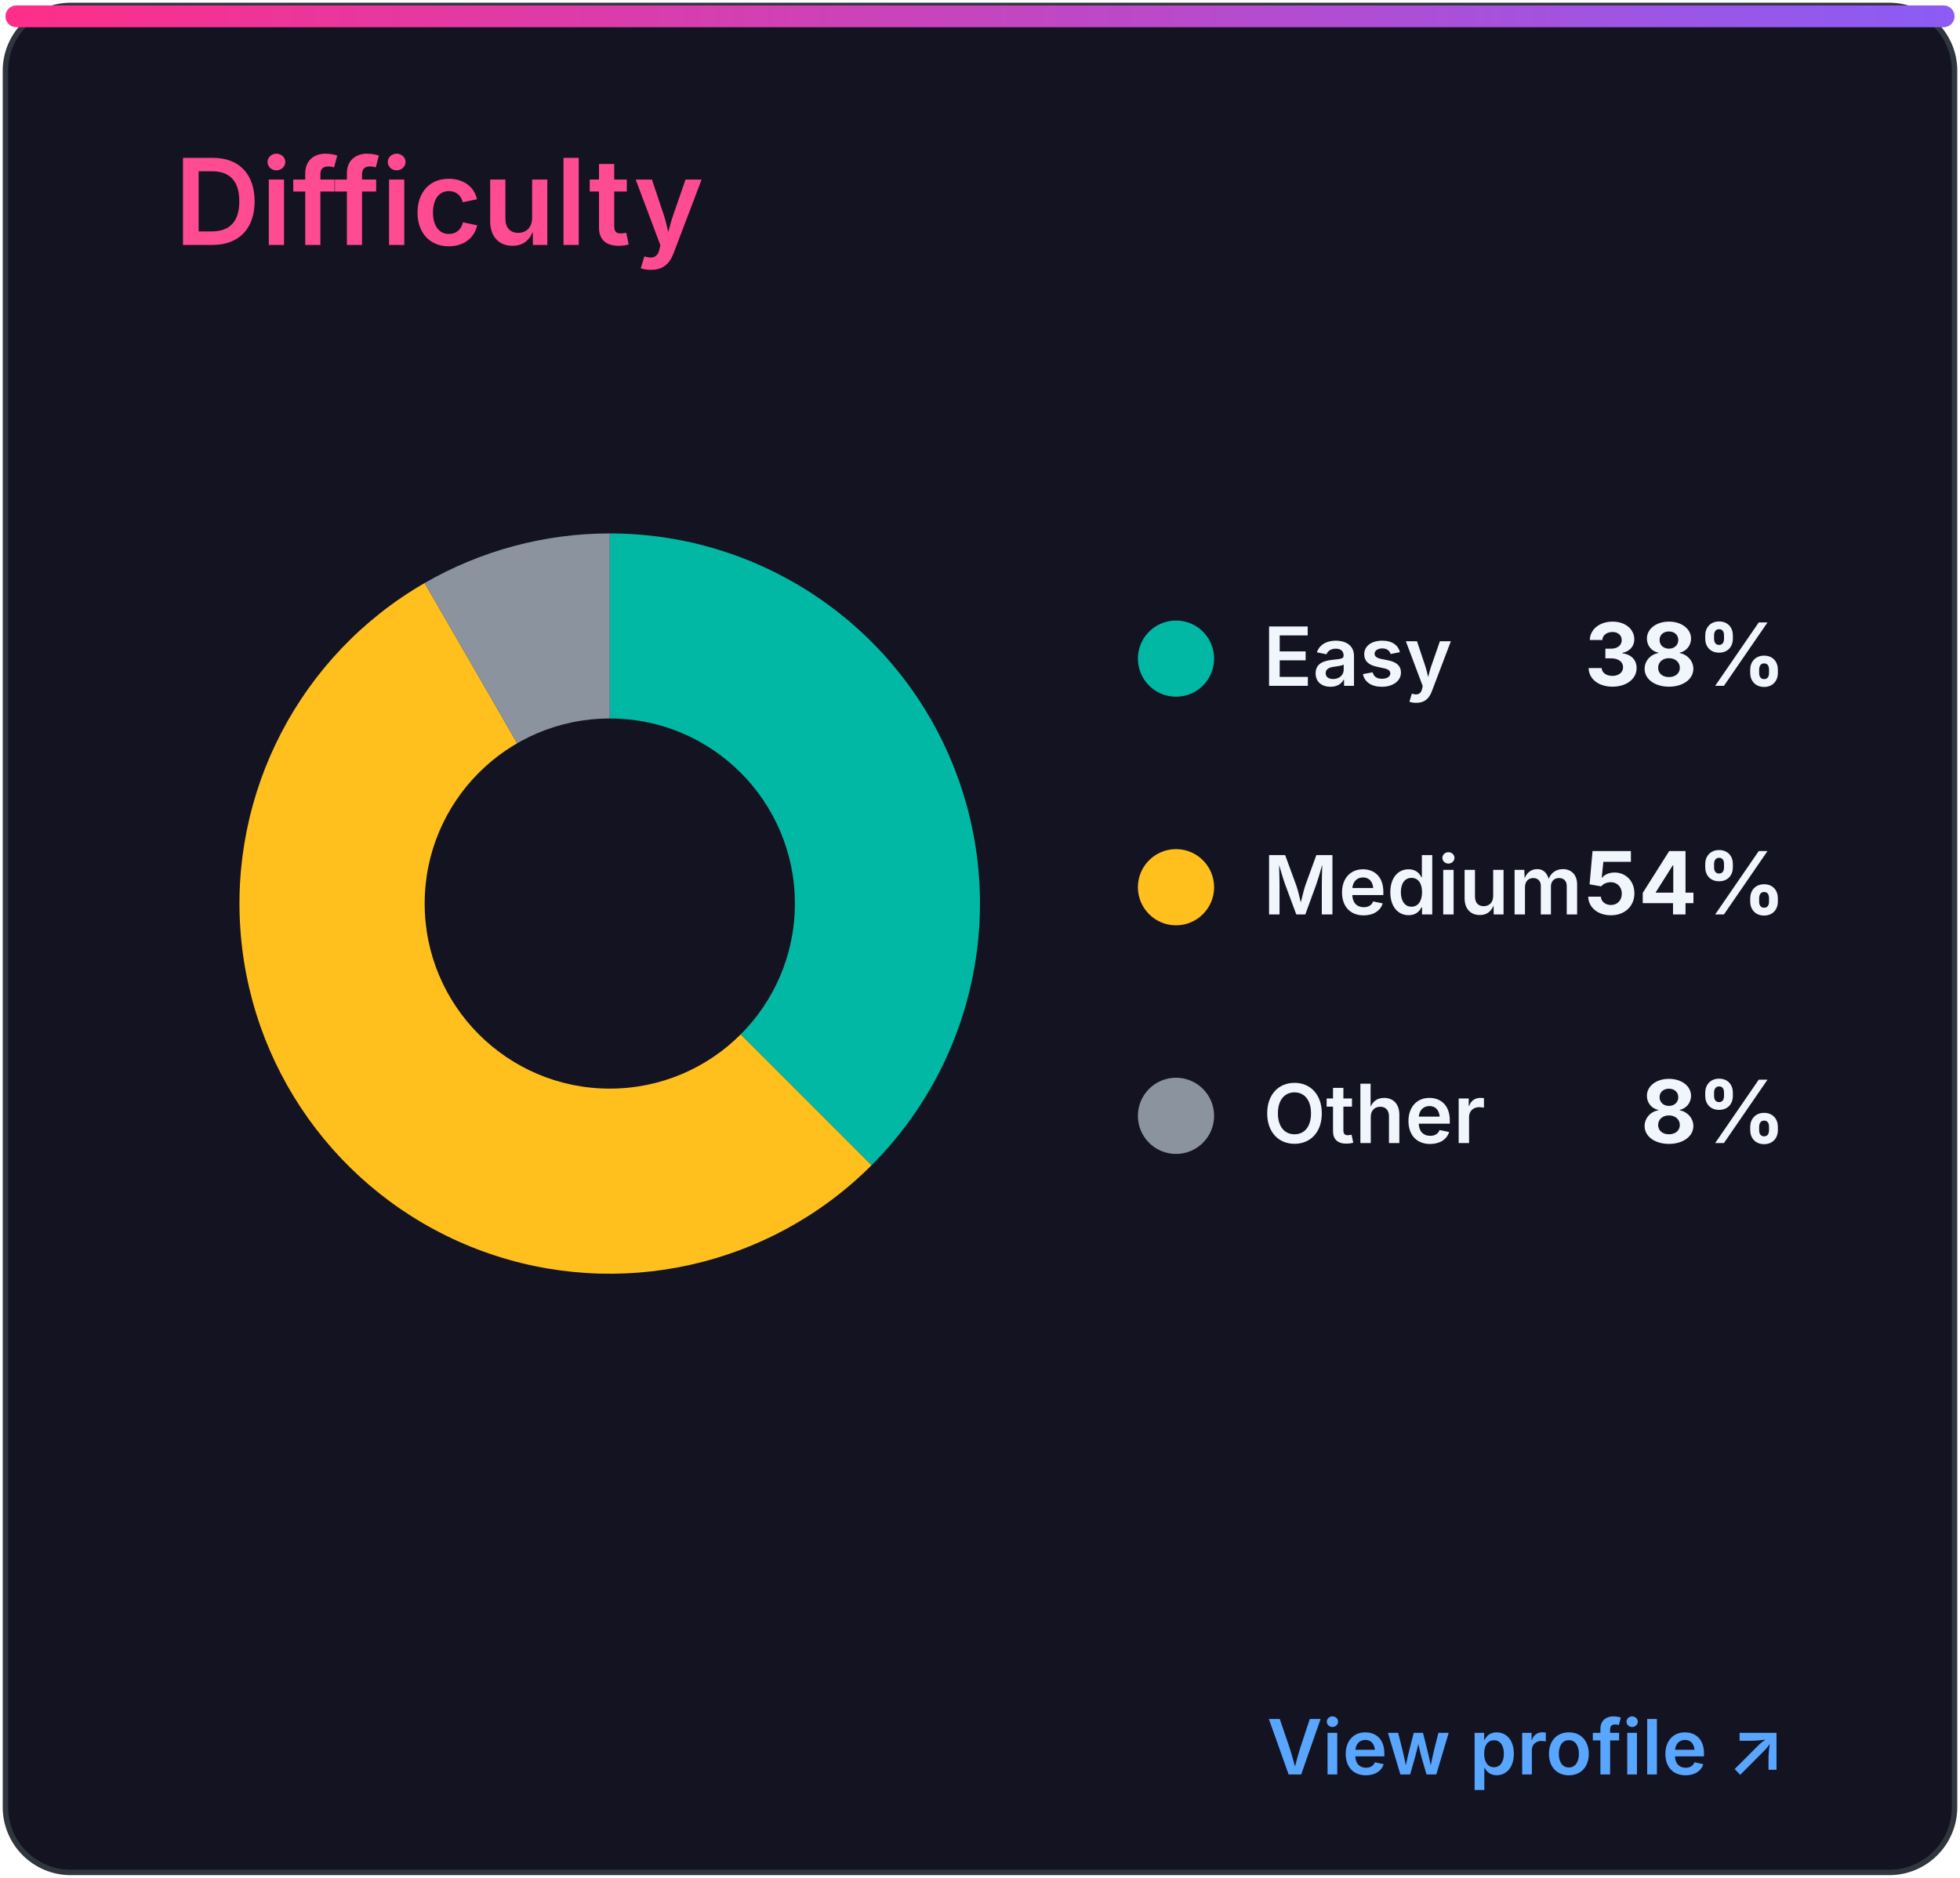
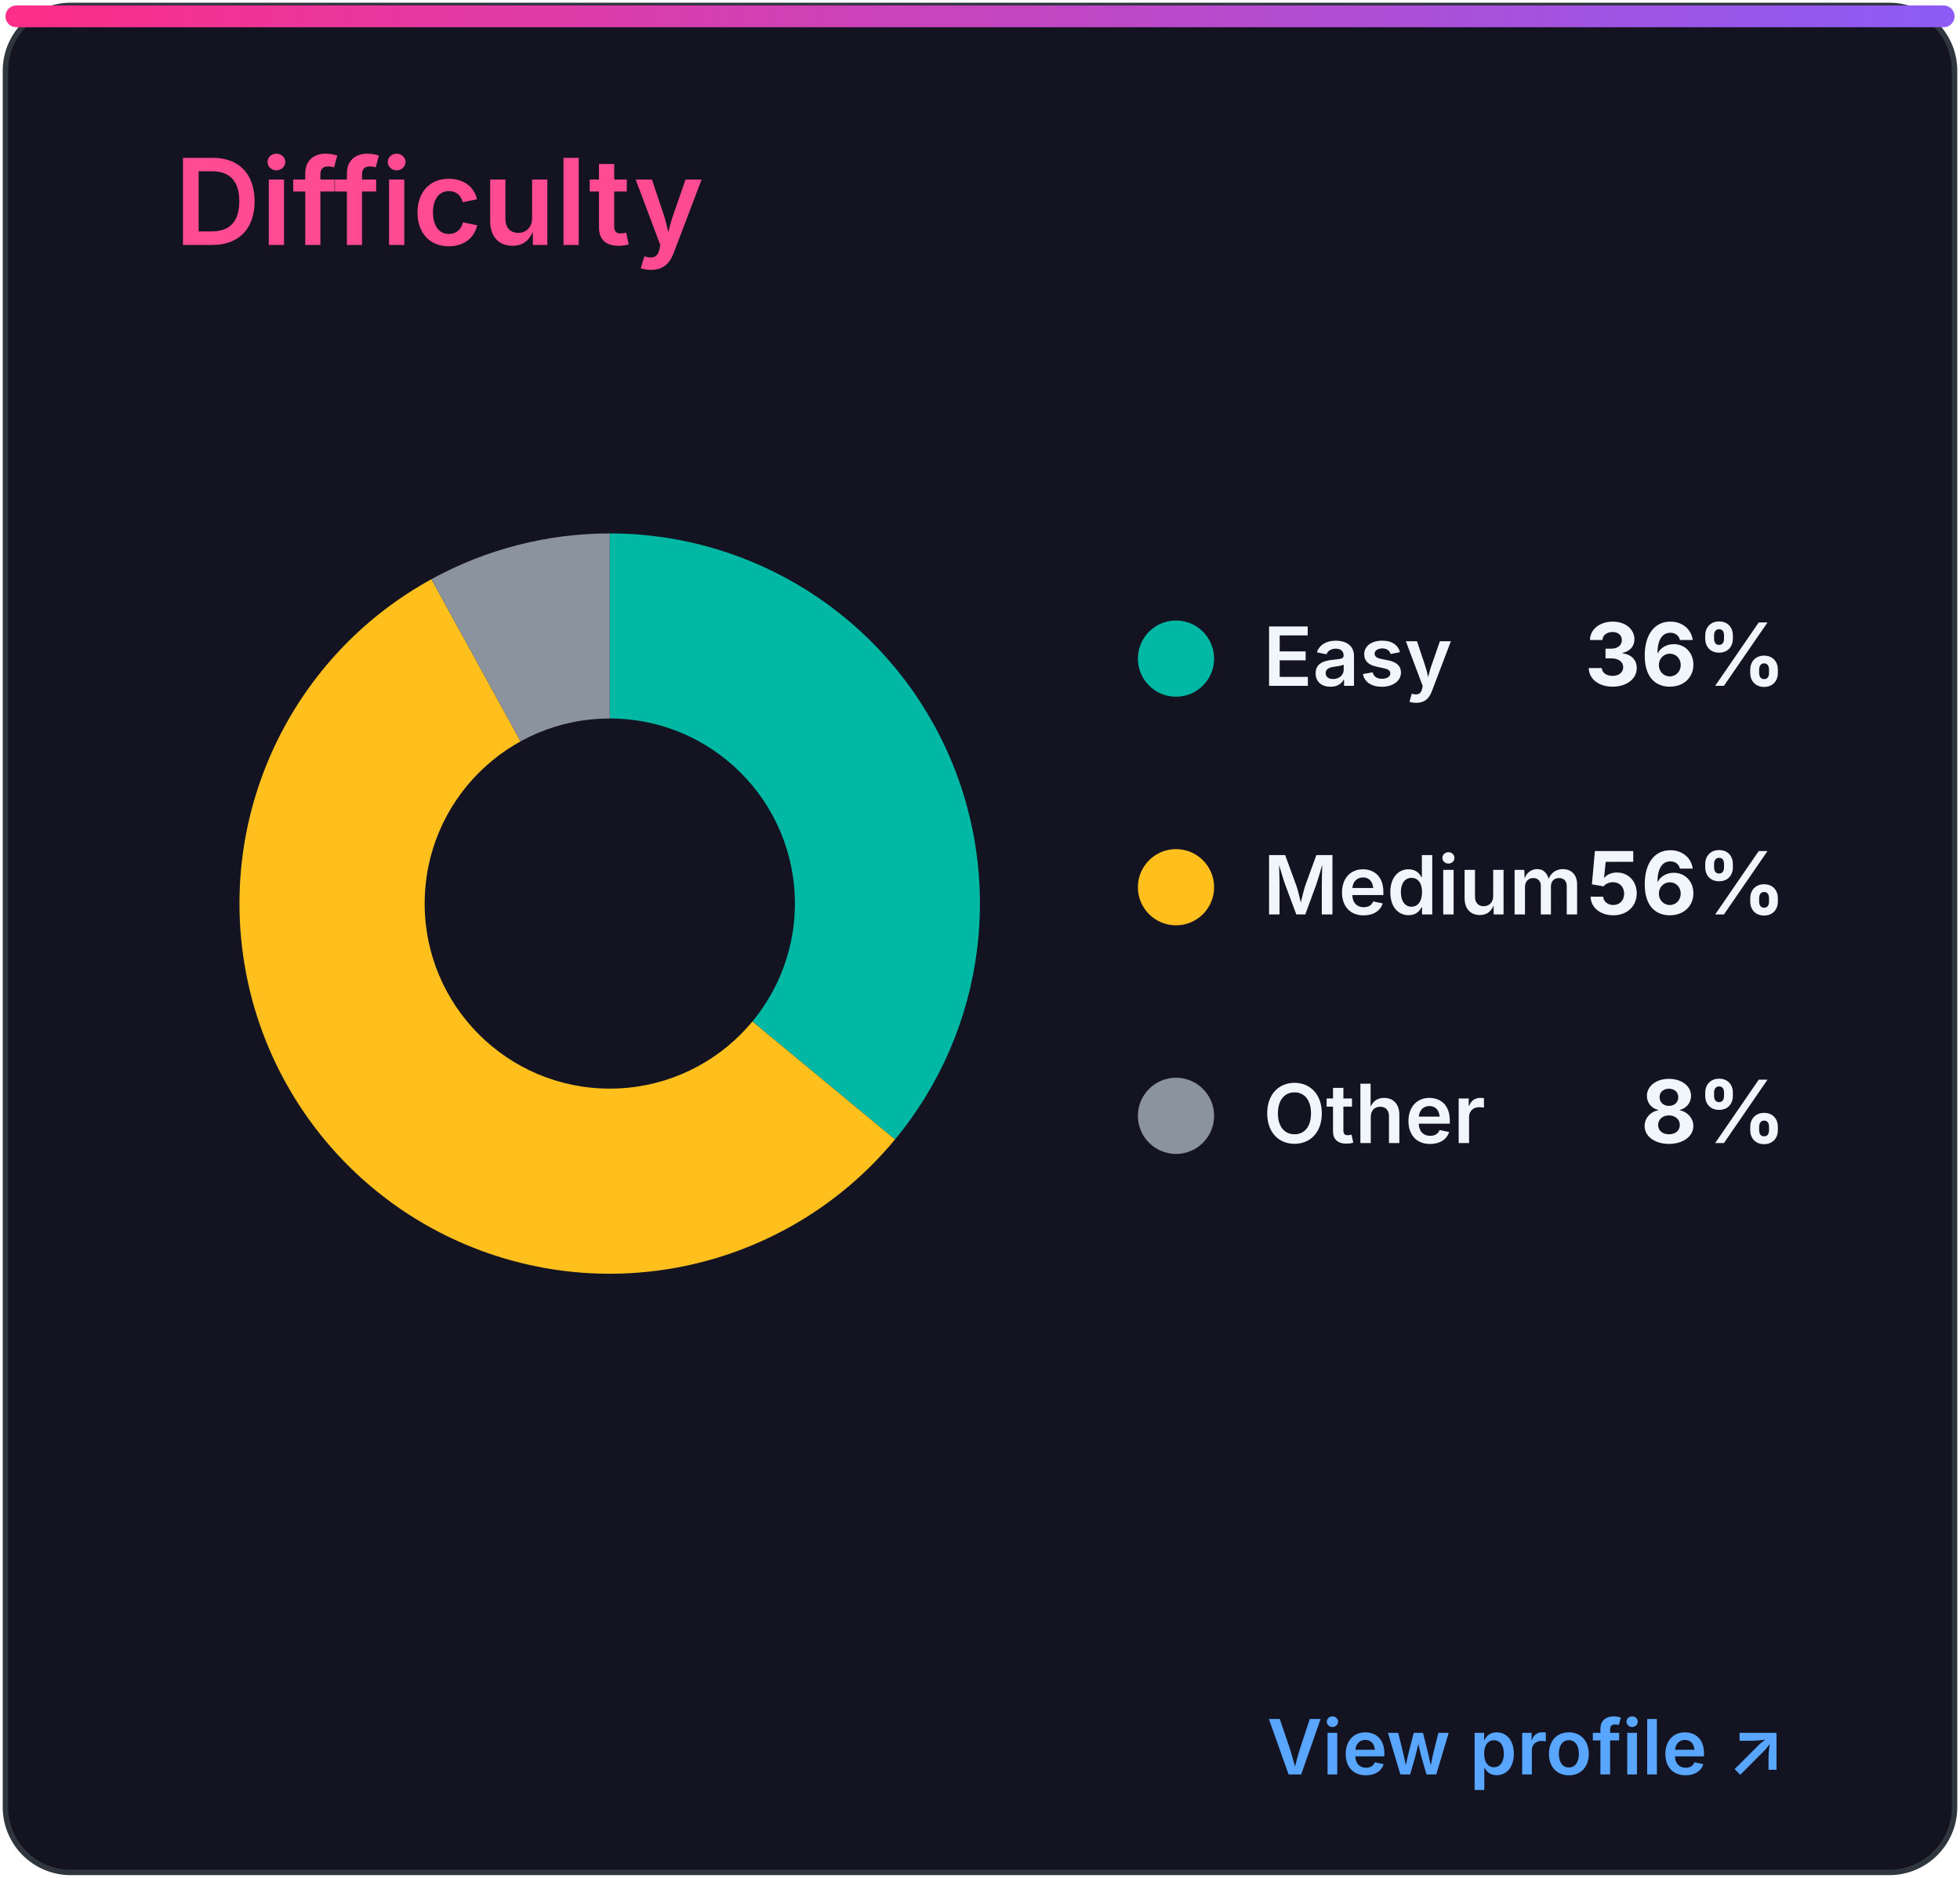
<svg xmlns="http://www.w3.org/2000/svg" width="360" height="345" viewBox="0 0 360 345" role="img" aria-labelledby="title desc">
  <defs>
    <linearGradient id="accent" x1="0" x2="1">
      <stop stop-color="#ff2e88" />
      <stop offset="1" stop-color="#8b5cf6" />
    </linearGradient>
    <clipPath id="bar">
      <rect x="32" y="82" width="296" height="8" rx="4" />
    </clipPath>
    <style>
.heading{font:600 22px -apple-system,BlinkMacSystemFont,'Segoe UI',sans-serif;fill:#ff4b91}
.eyebrow{font:600 10px -apple-system,BlinkMacSystemFont,'Segoe UI',sans-serif;letter-spacing:1.2px;fill:#8b949e}
.total{font:700 52px -apple-system,BlinkMacSystemFont,'Segoe UI',sans-serif;fill:#f0f6fc}
.metric{font:600 15px -apple-system,BlinkMacSystemFont,'Segoe UI',sans-serif;fill:#f0f6fc}
.count{font:700 16px -apple-system,BlinkMacSystemFont,'Segoe UI',sans-serif;fill:#f0f6fc}
.muted{font:500 13px -apple-system,BlinkMacSystemFont,'Segoe UI',sans-serif;fill:#8b949e}
.language{font:700 31px -apple-system,BlinkMacSystemFont,'Segoe UI',sans-serif;fill:#f0f6fc}
.link{font:600 14px -apple-system,BlinkMacSystemFont,'Segoe UI',sans-serif;fill:#58a6ff}
</style>
  </defs>
  <rect x="1" y="1" width="358" height="343" rx="12" fill="#141321" stroke="#30363d" />
  <rect x="1" y="1" width="358" height="4" rx="2" fill="url(#accent)" />
  <text x="32" y="45" class="heading">Difficulty</text>
-   <path d="M 112 166 L 112.00 98.00 A 68 68 0 0 1 160.08 214.08 Z" fill="#00b8a3" />
-   <path d="M 112 166 L 160.08 214.08 A 68 68 0 1 1 78.00 107.11 Z" fill="#ffc01e" />
-   <path d="M 112 166 L 78.00 107.11 A 68 68 0 0 1 112.00 98.00 Z" fill="#8b949e" />
+   <path d="M 112 166 L 112.00 98.00 A 68 68 0 0 1 164.39 209.34 Z" fill="#00b8a3" />
+   <path d="M 112 166 L 164.39 209.34 A 68 68 0 1 1 79.24 106.41 Z" fill="#ffc01e" />
+   <path d="M 112 166 L 79.24 106.41 A 68 68 0 0 1 112.00 98.00 Z" fill="#8b949e" />
  <circle cx="112" cy="166" r="34" fill="#141321" />
  <circle cx="216" cy="121" r="7" fill="#00b8a3" />
  <text x="232" y="126" class="metric">Easy</text>
-   <text x="328" y="126" class="count" text-anchor="end">38%</text>
+   <text x="328" y="126" class="count" text-anchor="end">36%</text>
  <circle cx="216" cy="163" r="7" fill="#ffc01e" />
  <text x="232" y="168" class="metric">Medium</text>
-   <text x="328" y="168" class="count" text-anchor="end">54%</text>
+   <text x="328" y="168" class="count" text-anchor="end">56%</text>
  <circle cx="216" cy="205" r="7" fill="#8b949e" />
  <text x="232" y="210" class="metric">Other</text>
  <text x="328" y="210" class="count" text-anchor="end">8%</text>
  <text x="328" y="326" class="link" text-anchor="end">View profile ↗</text>
</svg>
